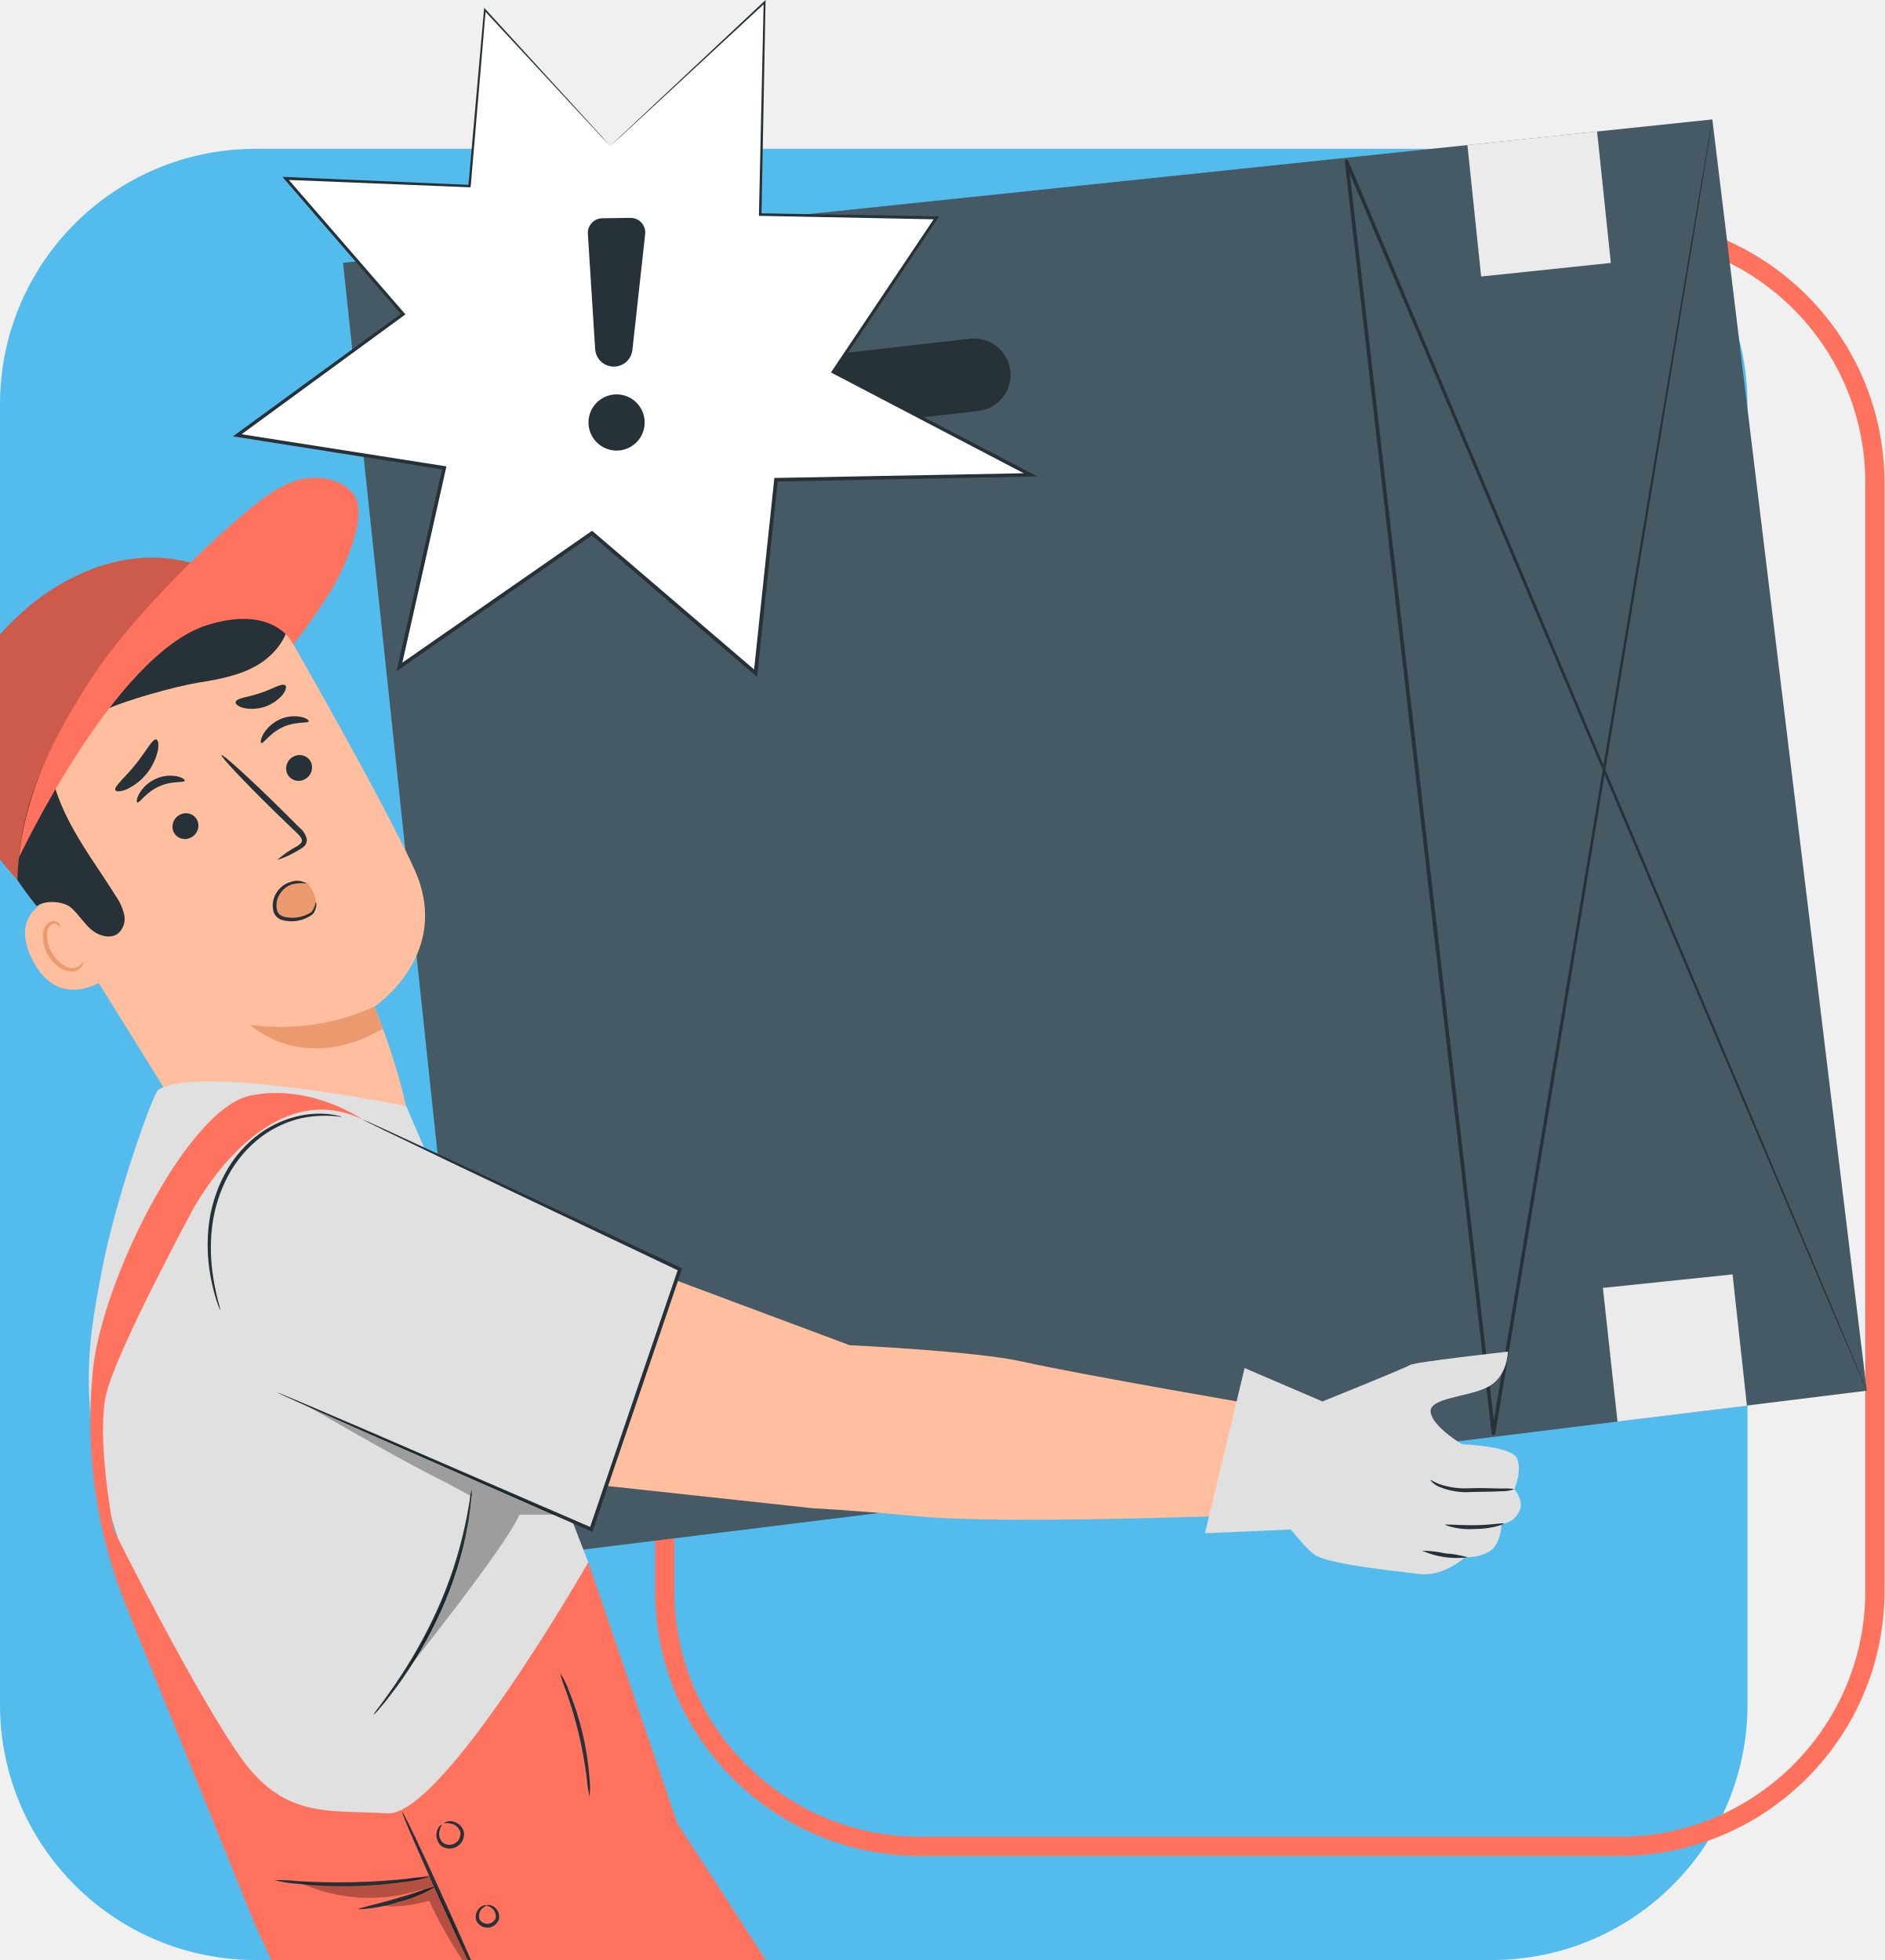
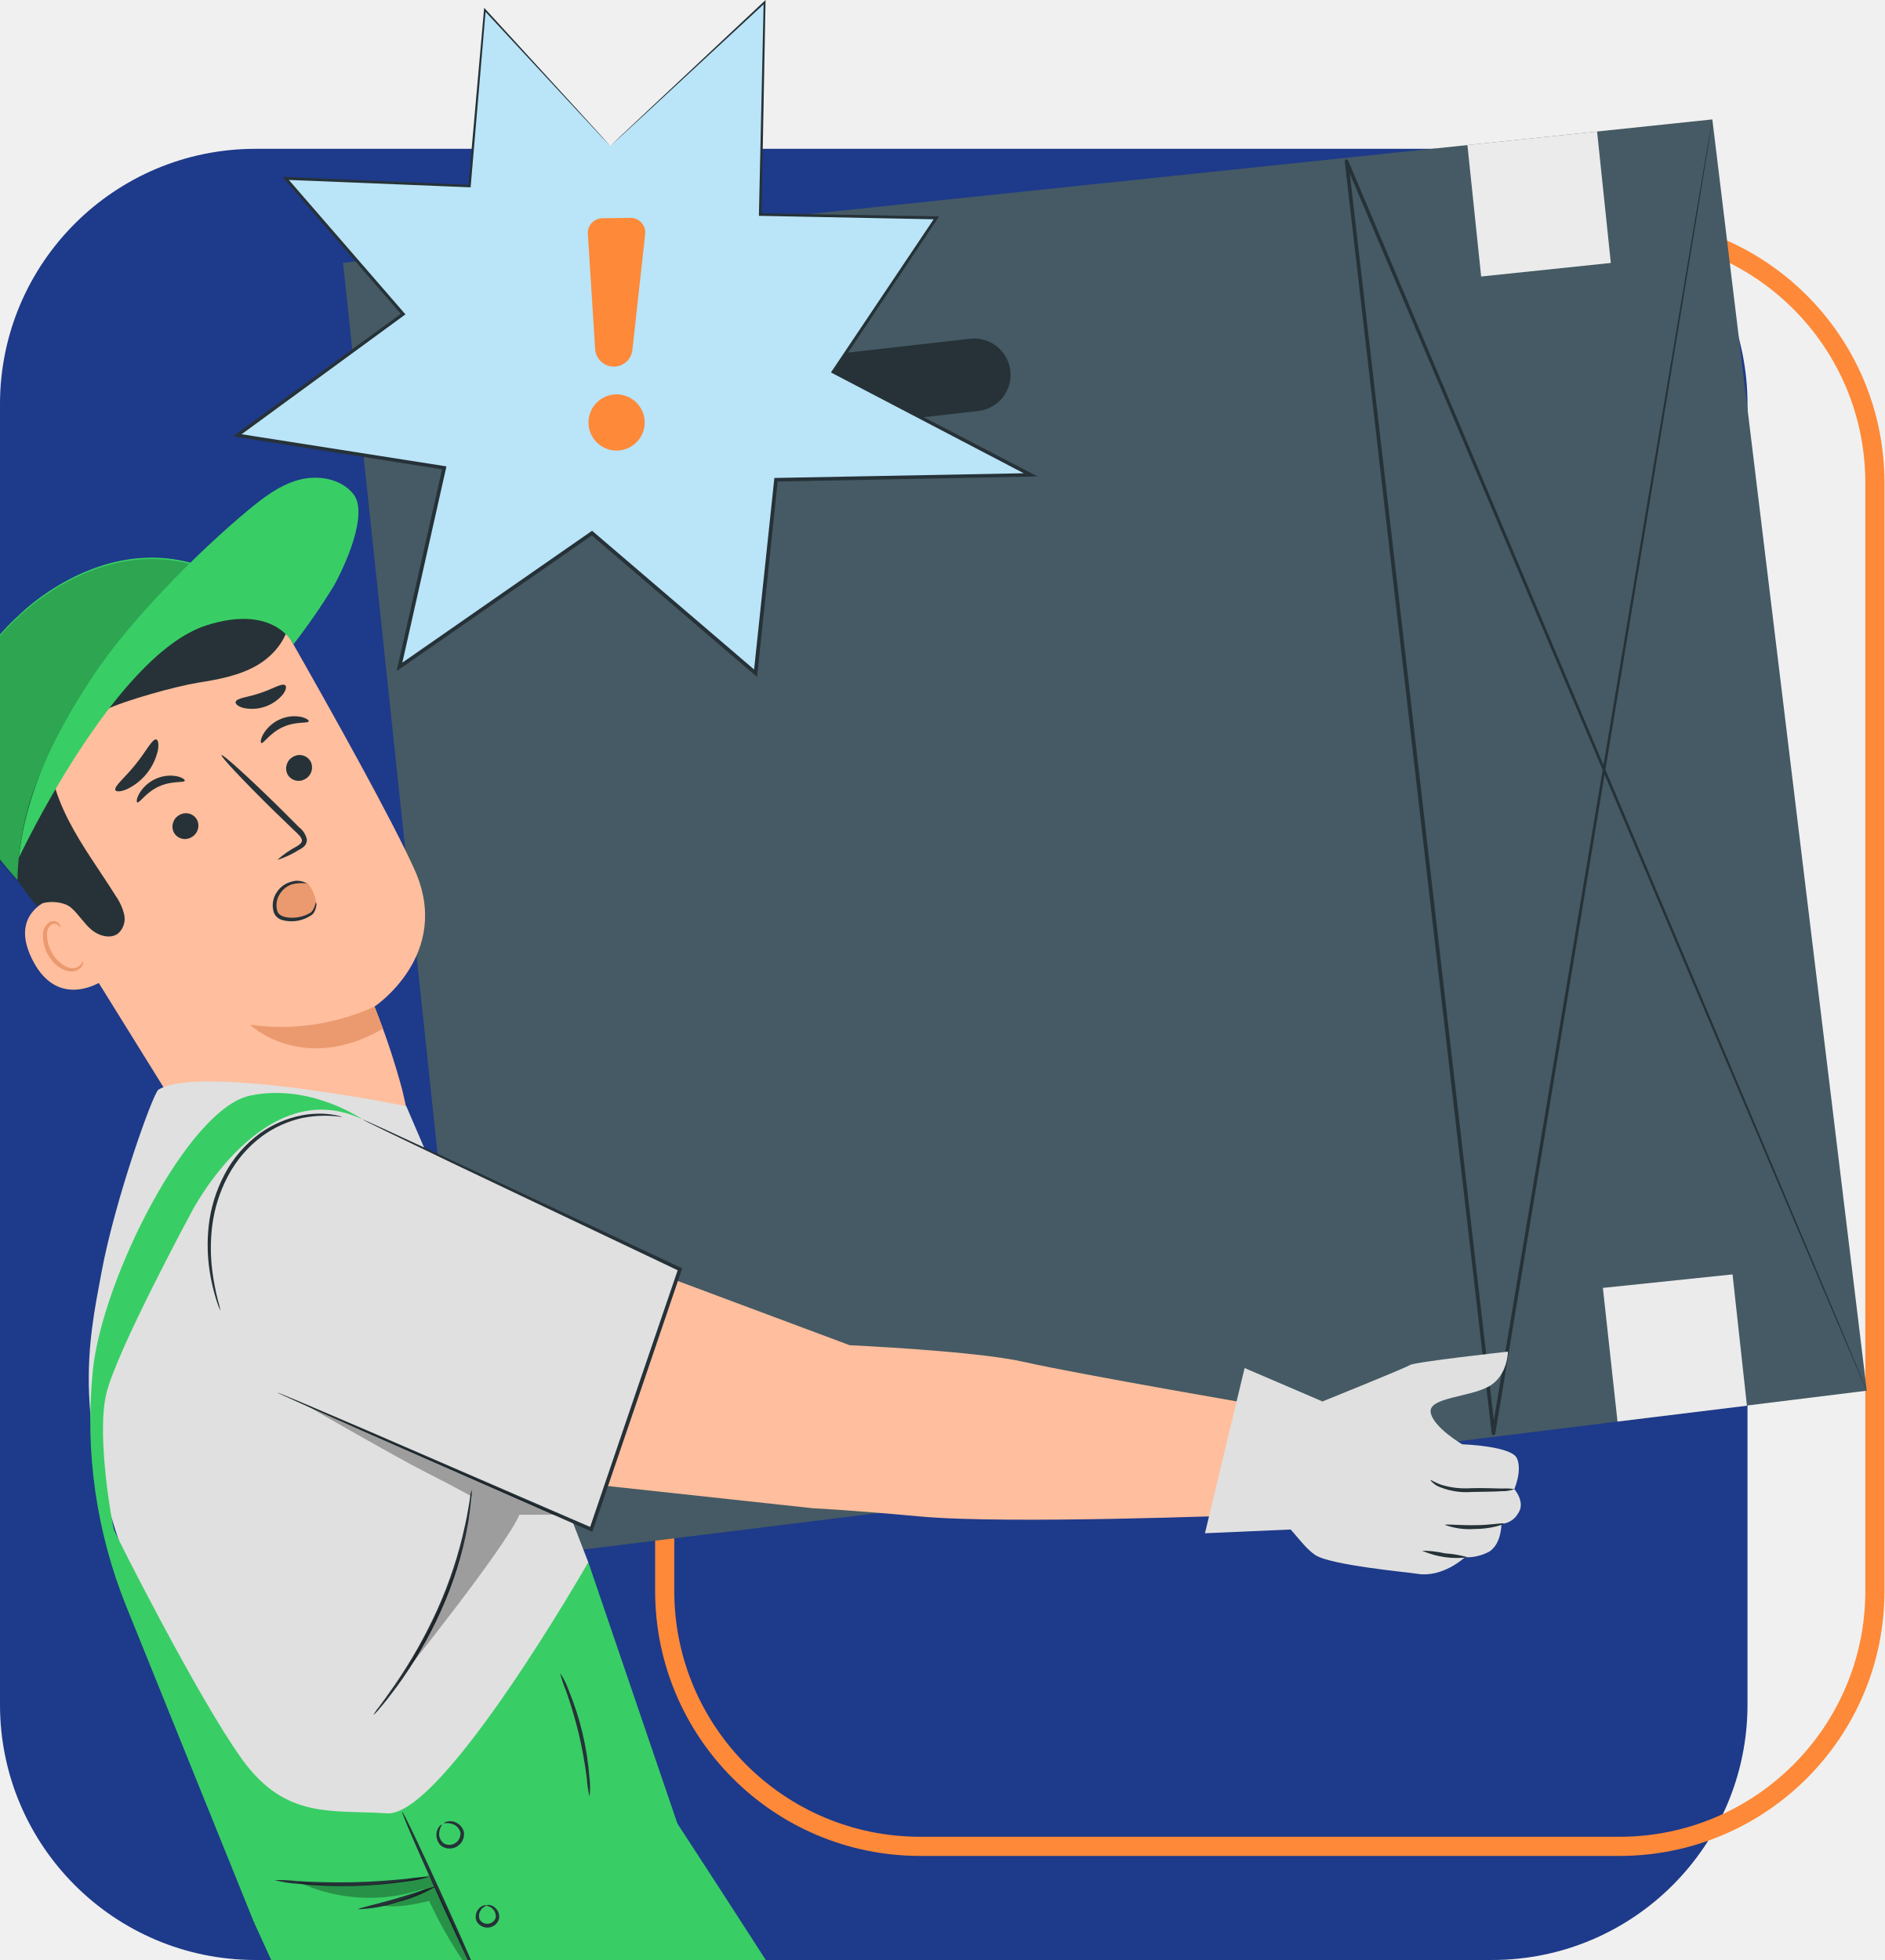
<svg xmlns="http://www.w3.org/2000/svg" width="295.043" height="306.908" viewBox="0 0 295.043 306.908">
  <defs>
    <clipPath id="clip-path">
-       <rect id="Rectángulo_401831" data-name="Rectángulo 401831" width="292.271" height="306.908" rx="40" transform="translate(392.729 1942.32)" fill="#53bced" />
+       <rect id="Rectángulo_401831" data-name="Rectángulo 401831" width="292.271" height="306.908" rx="40" transform="translate(392.729 1942.32)" fill="#1e3a8a" />
    </clipPath>
    <clipPath id="clip-path-2">
      <rect id="Rectángulo_401830" data-name="Rectángulo 401830" width="298.63" height="510.688" fill="none" />
    </clipPath>
    <clipPath id="clip-path-4">
      <rect id="Rectángulo_401820" data-name="Rectángulo 401820" width="50.567" height="50.478" fill="none" />
    </clipPath>
    <clipPath id="clip-path-5">
      <rect id="Rectángulo_401821" data-name="Rectángulo 401821" width="4.33" height="4.308" fill="none" />
    </clipPath>
    <clipPath id="clip-path-6">
      <rect id="Rectángulo_401822" data-name="Rectángulo 401822" width="55.691" height="4.927" fill="none" />
    </clipPath>
    <clipPath id="clip-path-7">
      <rect id="Rectángulo_401823" data-name="Rectángulo 401823" width="4.325" height="4.307" fill="none" />
    </clipPath>
    <clipPath id="clip-path-8">
      <rect id="Rectángulo_401824" data-name="Rectángulo 401824" width="55.701" height="4.456" fill="none" />
    </clipPath>
    <clipPath id="clip-path-9">
      <rect id="Rectángulo_401825" data-name="Rectángulo 401825" width="33.132" height="59.381" fill="none" />
    </clipPath>
    <clipPath id="clip-path-10">
      <rect id="Rectángulo_401826" data-name="Rectángulo 401826" width="29.786" height="19.667" fill="none" />
    </clipPath>
    <clipPath id="clip-path-11">
      <rect id="Rectángulo_401827" data-name="Rectángulo 401827" width="39.648" height="42.089" fill="none" />
    </clipPath>
    <clipPath id="clip-path-12">
      <rect id="Rectángulo_401828" data-name="Rectángulo 401828" width="27.842" height="16.25" fill="none" />
    </clipPath>
  </defs>
-   <g id="Grupo_1100664" data-name="Grupo 1100664" transform="translate(-392.729 -1942.32)">
-     <g id="Grupo_1100553" data-name="Grupo 1100553" transform="translate(-522.272 -84.442)">
+   <g id="Grupo_1100681" data-name="Grupo 1100681" transform="translate(-392.729 -1966.265)">
+     <g id="Grupo_1100553" data-name="Grupo 1100553" transform="translate(-522.272 -60.498)">
      <g id="Grupo_1099891" data-name="Grupo 1099891" transform="translate(915 2050.066)">
-         <rect id="Rectángulo_5157" data-name="Rectángulo 5157" width="273.596" height="283.604" rx="40" transform="translate(0 0)" fill="#53bced" />
-         <rect id="Rectángulo_400986" data-name="Rectángulo 400986" width="189.474" height="253.507" rx="40" transform="translate(104.069 12.302)" fill="none" stroke="#ff725d" stroke-miterlimit="10" stroke-width="3" />
+         <rect id="Rectángulo_5157" data-name="Rectángulo 5157" width="273.596" height="283.604" rx="40" transform="translate(0 0)" fill="#1e3a8a" />
+         <rect id="Rectángulo_400986" data-name="Rectángulo 400986" width="189.474" height="253.507" rx="40" transform="translate(104.069 12.302)" fill="none" stroke="#fe8938" stroke-miterlimit="10" stroke-width="3" />
      </g>
    </g>
-     <g id="Enmascarar_grupo_1098691" data-name="Enmascarar grupo 1098691" clip-path="url(#clip-path)">
+     <g id="Enmascarar_grupo_1098691" data-name="Enmascarar grupo 1098691" transform="translate(0 23.944)" clip-path="url(#clip-path)">
      <g id="Grupo_1100590" data-name="Grupo 1100590" transform="translate(386.37 1942.32)">
        <g id="Grupo_1100589" data-name="Grupo 1100589" clip-path="url(#clip-path-2)">
          <path id="Trazado_875423" data-name="Trazado 875423" d="M52.618,38.836,74.2,242.308l216.98-26.863L267,16.382Z" transform="translate(7.45 2.319)" fill="#455a64" />
          <g id="Grupo_1100588" data-name="Grupo 1100588">
            <g id="Grupo_1100587" data-name="Grupo 1100587" clip-path="url(#clip-path-2)">
              <path id="Trazado_875424" data-name="Trazado 875424" d="M145,57.784l-36.076,4.088a5.694,5.694,0,1,1-1.282-11.316l36.076-4.088A5.694,5.694,0,1,1,145,57.784" transform="translate(14.524 6.574)" fill="#263238" />
              <path id="Trazado_875425" data-name="Trazado 875425" d="M271.73,215.447s-.147-.307-.416-.92-.663-1.533-1.18-2.731c-1.035-2.419-2.561-5.985-4.539-10.611l-16.945-39.84c-14.455-34.1-34.85-82.205-58.629-138.3l.538-.142,11.492,99.35c4.055,35.158,7.951,68.934,11.515,99.837l-.557-.014c10.035-59.982,18.636-111.407,24.732-147.849,3.067-18.207,5.5-32.668,7.175-42.589.844-4.946,1.494-8.759,1.936-11.347l.51-2.922c.118-.656.19-.989.19-.989s-.04.338-.142,1-.26,1.646-.465,2.93c-.42,2.591-1.041,6.409-1.846,11.362-1.634,9.927-4.016,24.4-7.015,42.615-6.044,36.451-14.573,87.888-24.521,147.884a.281.281,0,0,1-.556-.015c-3.574-30.9-7.481-64.675-11.548-99.832L190,22.969a.281.281,0,0,1,.539-.142c23.7,56.126,44.026,104.264,58.432,138.381,7.179,17.058,12.883,30.607,16.795,39.9,1.943,4.641,3.44,8.218,4.456,10.646q.748,1.807,1.137,2.749c.253.619.371.938.371.938" transform="translate(26.9 2.319)" fill="#263238" />
              <rect id="Rectángulo_401819" data-name="Rectángulo 401819" width="20.404" height="20.687" transform="matrix(0.995, -0.104, 0.104, 0.995, 236.103, 22.713)" fill="#ebebeb" />
              <path id="Trazado_875426" data-name="Trazado 875426" d="M247.952,195.367l-20.264,2.481L225.4,176.919l20.3-2.115Z" transform="translate(31.913 24.749)" fill="#ebebeb" />
              <path id="Trazado_875427" data-name="Trazado 875427" d="M7.661,120.93l32.051,51.636c4.73,8.592,12.217,13.049,21.12,8.936,9.8-4.527,10.906-9.616,7.921-21.961A118.22,118.22,0,0,0,64.409,146.5s12.223-8.132,6.3-21.374c-3.42-7.647-12.7-24.3-19.937-37a19.02,19.02,0,0,0-24.51-7.847l-7.955,3.675A26.843,26.843,0,0,0,7.661,120.93" transform="translate(0.584 11.117)" fill="#ffbe9d" />
              <path id="Trazado_875428" data-name="Trazado 875428" d="M59.349,138.066a35.038,35.038,0,0,1-19.485,2.852s8.213,7.875,20.8.619Z" transform="translate(5.644 19.548)" fill="#eb996e" />
              <path id="Trazado_875429" data-name="Trazado 875429" d="M48.845,99.047c-.12.353-2.031-.043-4.053.9-2.032.91-3.035,2.637-3.37,2.49-.159-.059-.126-.612.3-1.381a5.682,5.682,0,0,1,2.557-2.3,5.455,5.455,0,0,1,3.368-.408c.842.189,1.258.535,1.194.7" transform="translate(5.852 13.909)" fill="#263238" />
              <path id="Trazado_875430" data-name="Trazado 875430" d="M33.083,112.6a2.073,2.073,0,0,1-.936,2.735,1.981,1.981,0,0,1-2.722-.8,2.071,2.071,0,0,1,.934-2.735,1.983,1.983,0,0,1,2.724.8" transform="translate(4.137 15.793)" fill="#263238" />
              <path id="Trazado_875431" data-name="Trazado 875431" d="M48.67,104.618a2.073,2.073,0,0,1-.937,2.735,1.98,1.98,0,0,1-2.72-.8,2.071,2.071,0,0,1,.934-2.735,1.983,1.983,0,0,1,2.724.8" transform="translate(6.344 14.664)" fill="#263238" />
              <path id="Trazado_875432" data-name="Trazado 875432" d="M31.84,107.194c-.12.353-2.033-.042-4.053.9-2.032.91-3.037,2.637-3.371,2.491-.158-.061-.127-.612.3-1.381a5.683,5.683,0,0,1,2.557-2.3,5.463,5.463,0,0,1,3.368-.408c.84.191,1.257.537,1.194.7" transform="translate(3.445 15.063)" fill="#263238" />
              <path id="Trazado_875433" data-name="Trazado 875433" d="M44.663,120.008a14.747,14.747,0,0,1,3.013-2.111c.492-.292.934-.621.857-1.014-.05-.429-.524-.887-1.053-1.372l-3.345-3.228c-4.71-4.621-8.373-8.517-8.186-8.706s4.158,3.405,8.868,8.026q1.723,1.718,3.291,3.282a3.3,3.3,0,0,1,1.206,1.9,1.429,1.429,0,0,1-.5,1.148,3.866,3.866,0,0,1-.822.527,14.466,14.466,0,0,1-3.329,1.543" transform="translate(5.089 14.664)" fill="#263238" />
              <path id="Trazado_875434" data-name="Trazado 875434" d="M21.4,109.37c-.272-.584,1.509-1.95,3.14-4.017,1.675-2.035,2.63-4.065,3.259-3.924.292.075.434.739.243,1.756a8.86,8.86,0,0,1-4.876,6.049c-.953.4-1.631.406-1.767.136" transform="translate(3.025 14.36)" fill="#263238" />
              <path id="Trazado_875435" data-name="Trazado 875435" d="M37.892,96.591c.224-.621,1.965-.7,3.849-1.368,1.905-.605,3.346-1.592,3.894-1.229.249.182.175.75-.354,1.454a6.321,6.321,0,0,1-6.24,2.094c-.842-.245-1.24-.655-1.15-.951" transform="translate(5.363 13.297)" fill="#263238" />
              <path id="Trazado_875436" data-name="Trazado 875436" d="M15.975,122.531c-.269.006-10.282,1.5-5.837,10.372s12.433,2.575,12.321,2.313-6.484-12.685-6.484-12.685" transform="translate(1.274 17.348)" fill="#ffbe9d" />
              <path id="Trazado_875437" data-name="Trazado 875437" d="M17.716,132.675c-.054-.009-.1.186-.3.436a1.73,1.73,0,0,1-1.143.6c-1.11.126-2.644-.966-3.489-2.542a5.7,5.7,0,0,1-.676-2.429,1.992,1.992,0,0,1,.567-1.768.878.878,0,0,1,1.123-.034c.243.188.276.394.33.386.037.009.116-.244-.138-.575a1.109,1.109,0,0,0-.628-.38,1.31,1.31,0,0,0-.968.2,2.429,2.429,0,0,0-.924,2.185,5.858,5.858,0,0,0,.7,2.74c.952,1.758,2.706,2.973,4.174,2.7a1.85,1.85,0,0,0,1.3-.943c.164-.356.112-.578.073-.579" transform="translate(1.624 17.888)" fill="#eb996e" />
              <path id="Trazado_875438" data-name="Trazado 875438" d="M11.871,130.73c1.219-.967,4.179-.8,5.359.218s1.982,2.412,3.16,3.429,3.034,1.571,4.258.611a3.051,3.051,0,0,0,.927-2.921,8.387,8.387,0,0,0-1.314-2.916c-2.473-3.959-5.282-7.719-7.408-11.875s-3.554-8.834-3-13.467,3.416-9.173,7.8-10.783c2.9-1.067,6.142-.793,9.1-1.688a12.111,12.111,0,0,0,7.727-7.271c.163-.441,1.142-2.017,1.142-2.017-.1-.218-1.176-2-2.234-2.345-7.869-2.553-18.463.614-24.9,5.812S1.6,99.011,1.618,107.284,6.954,124.62,11.871,130.73" transform="translate(0.229 11.157)" fill="#263238" />
              <path id="Trazado_875439" data-name="Trazado 875439" d="M34.827,84.266c-4.884,2.51-13.5,8.779-16,13.666-.3.578-.518,1.414.025,1.769.412.268.951.029,1.39-.191,2.935-1.466,11.209-3.742,14.45-4.254s6.554-1.11,9.378-2.779,5.1-4.652,5.014-7.932l1.483-.12c-4.634-2.948-10.853-2.671-15.737-.161" transform="translate(2.622 11.652)" fill="#263238" />
-               <path id="Trazado_875440" data-name="Trazado 875440" d="M50.567,86.311a18.594,18.594,0,0,0-11.853.1C26.88,90.7,9.824,102.827,9.079,126.967c0,0-5.013-5.469-6.864-9.479-1.236-2.677-7-19.364,7.088-31.96,0,0,20.361-20.853,41.265.783" transform="translate(0 10.829)" fill="#ff725e" />
-               <g id="Grupo_1100562" data-name="Grupo 1100562" transform="translate(0 87.317)" opacity="0.2">
+               <path id="Trazado_875440" data-name="Trazado 875440" d="M50.567,86.311a18.594,18.594,0,0,0-11.853.1C26.88,90.7,9.824,102.827,9.079,126.967c0,0-5.013-5.469-6.864-9.479-1.236-2.677-7-19.364,7.088-31.96,0,0,20.361-20.853,41.265.783" transform="translate(0 10.829)" fill="#38ce65" />
+               <g id="Grupo_1100562" data-name="Grupo 1100562" transform="translate(0 87.542)" opacity="0.2">
                <g id="Grupo_1100561" data-name="Grupo 1100561">
                  <g id="Grupo_1100560" data-name="Grupo 1100560" clip-path="url(#clip-path-4)">
                    <path id="Trazado_875441" data-name="Trazado 875441" d="M50.567,86.311a17.679,17.679,0,0,0-13.288.087c-10.4,4.257-27.5,17.819-28.2,40.568,0,0-5.013-5.469-6.864-9.479-1.236-2.677-7-19.364,7.088-31.96,0,0,20.361-20.853,41.265.783" transform="translate(0 -76.488)" />
                  </g>
                </g>
              </g>
-               <path id="Trazado_875442" data-name="Trazado 875442" d="M8.166,125.013c1.1-10.541,5.83-19.626,11.479-28.254s16.512-19.6,24.45-26.182c2.384-1.976,4.925-3.916,7.916-4.716s6.553-.209,8.5,2.2c2.436,3.014-1.186,11.074-3.074,14.458a102.871,102.871,0,0,1-6.289,9.1s-2.854-6.389-13.576-2.989c-14.616,4.636-29.661,36.93-29.4,36.382" transform="translate(1.156 9.277)" fill="#ff725e" />
+               <path id="Trazado_875442" data-name="Trazado 875442" d="M8.166,125.013c1.1-10.541,5.83-19.626,11.479-28.254s16.512-19.6,24.45-26.182c2.384-1.976,4.925-3.916,7.916-4.716s6.553-.209,8.5,2.2c2.436,3.014-1.186,11.074-3.074,14.458a102.871,102.871,0,0,1-6.289,9.1s-2.854-6.389-13.576-2.989c-14.616,4.636-29.661,36.93-29.4,36.382" transform="translate(1.156 9.277)" fill="#38ce65" />
              <path id="Trazado_875443" data-name="Trazado 875443" d="M48.4,121.175a3.613,3.613,0,0,0-5.008,3.4,2.566,2.566,0,0,0,1.058,2.137,3.354,3.354,0,0,0,2.89.01c.143-.051.308-.1.486-.158a2.557,2.557,0,0,0,1.692-3.281,7.045,7.045,0,0,0-1.119-2.105" transform="translate(6.143 17.118)" fill="#eb996e" />
              <path id="Trazado_875444" data-name="Trazado 875444" d="M49.719,124.179c.041-.025.159.236.065.663a3.056,3.056,0,0,1-.25.747,1.721,1.721,0,0,1-.29.44,3.282,3.282,0,0,1-.474.328,5.536,5.536,0,0,1-2.57.788,5.457,5.457,0,0,1-1.61-.152,2.028,2.028,0,0,1-1.426-1.169,3.662,3.662,0,0,1,.5-3.3,3.8,3.8,0,0,1,2.216-1.562,2.826,2.826,0,0,1,2.416.271,5.908,5.908,0,0,0-2.3.132,3.522,3.522,0,0,0-1.878,1.461,3.228,3.228,0,0,0-.412,2.767c.348.908,1.579,1,2.467,1.006a5.517,5.517,0,0,0,2.387-.61,3.989,3.989,0,0,0,.418-.234,1.593,1.593,0,0,0,.259-.324,3.972,3.972,0,0,0,.317-.648,6.075,6.075,0,0,0,.158-.6" transform="translate(6.083 17.109)" fill="#263238" />
              <path id="Trazado_875445" data-name="Trazado 875445" d="M57.722,416.939,43.707,436.37s28.17,9.979,28.228,15.281l-55.417.179L31.976,414.1Z" transform="translate(2.339 58.629)" fill="#455a64" />
              <g id="Grupo_1100565" data-name="Grupo 1100565" transform="translate(27.331 491.667)" opacity="0.6">
                <g id="Grupo_1100564" data-name="Grupo 1100564">
                  <g id="Grupo_1100563" data-name="Grupo 1100563" clip-path="url(#clip-path-5)">
                    <path id="Trazado_875446" data-name="Trazado 875446" d="M25.664,430.762a2.265,2.265,0,0,0-1.693,2.5,2.177,2.177,0,0,0,2.465,1.7,2.388,2.388,0,0,0,1.779-2.658,2.258,2.258,0,0,0-2.759-1.484" transform="translate(-23.942 -430.69)" fill="#fff" />
                  </g>
                </g>
              </g>
              <g id="Grupo_1100568" data-name="Grupo 1100568" transform="translate(18.857 505.761)" opacity="0.6">
                <g id="Grupo_1100567" data-name="Grupo 1100567">
                  <g id="Grupo_1100566" data-name="Grupo 1100566" clip-path="url(#clip-path-6)">
                    <path id="Trazado_875447" data-name="Trazado 875447" d="M16.518,447.735l1.927-4.7,51.762,1.876a3.828,3.828,0,0,1,2,3.05Z" transform="translate(-16.518 -443.035)" fill="#fff" />
                  </g>
                </g>
              </g>
              <path id="Trazado_875448" data-name="Trazado 875448" d="M41.777,433.438c-.023.269-1.38.324-2.753,1.127-1.4.766-2.139,1.9-2.382,1.782-.245-.065.239-1.66,1.918-2.6s3.289-.553,3.218-.307" transform="translate(5.179 61.325)" fill="#263238" />
              <path id="Trazado_875449" data-name="Trazado 875449" d="M46.59,435.776c.049.265-1.145.666-2.12,1.763-1.008,1.069-1.3,2.292-1.57,2.267-.256.03-.364-1.563.874-2.9s2.822-1.385,2.815-1.127" transform="translate(6.051 61.68)" fill="#263238" />
              <path id="Trazado_875450" data-name="Trazado 875450" d="M48.728,442.557c-.248.046-.556-1.324.212-2.769s2.062-1.97,2.164-1.74c.142.231-.718.983-1.331,2.179-.64,1.182-.775,2.316-1.046,2.33" transform="translate(6.86 62.012)" fill="#263238" />
              <path id="Trazado_875451" data-name="Trazado 875451" d="M43.693,431.008c-.215.167-1.142-.74-2.546-1.356-1.39-.644-2.684-.741-2.7-1.011-.048-.245,1.445-.6,3.088.153s2.376,2.088,2.159,2.215" transform="translate(5.443 60.645)" fill="#263238" />
              <path id="Trazado_875452" data-name="Trazado 875452" d="M46.14,427.668a5.2,5.2,0,0,1-2.542-1.114,12.468,12.468,0,0,1-2.312-1.97,13.111,13.111,0,0,1-1.128-1.408,3.427,3.427,0,0,1-.51-.932,1.179,1.179,0,0,1,.458-1.371,1.486,1.486,0,0,1,1.333-.1,3.618,3.618,0,0,1,.9.546,9.969,9.969,0,0,1,1.349,1.227A9.783,9.783,0,0,1,45.37,425.1c.708,1.6.71,2.7.605,2.716-.148.033-.387-.992-1.2-2.413a11.061,11.061,0,0,0-1.72-2.261,10.337,10.337,0,0,0-1.267-1.083c-.477-.374-.935-.577-1.176-.4-.09.07-.112.1-.067.309a2.739,2.739,0,0,0,.377.682,14.757,14.757,0,0,0,1.013,1.35,15.428,15.428,0,0,0,2.056,2.009c1.281,1.035,2.211,1.518,2.148,1.651" transform="translate(5.604 59.558)" fill="#263238" />
              <path id="Trazado_875453" data-name="Trazado 875453" d="M44.919,427.9c-.105,0-.213-1.1.392-2.751a9.008,9.008,0,0,1,1.551-2.639,9.166,9.166,0,0,1,1.317-1.266,2.3,2.3,0,0,1,2.18-.585,1.3,1.3,0,0,1,.758,1.17,3.725,3.725,0,0,1-.143,1.047,6.152,6.152,0,0,1-.739,1.717,6.39,6.39,0,0,1-2.226,2.162c-1.563.888-2.727.738-2.712.644a22.475,22.475,0,0,0,2.352-1.2,6.38,6.38,0,0,0,1.84-2.047,5.692,5.692,0,0,0,.589-1.492c.154-.574.14-1.1-.087-1.13a1.584,1.584,0,0,0-1.251.449,9.235,9.235,0,0,0-1.227,1.108,10.02,10.02,0,0,0-1.593,2.329c-.715,1.464-.85,2.508-1,2.488" transform="translate(6.348 59.544)" fill="#263238" />
              <path id="Trazado_875454" data-name="Trazado 875454" d="M101.1,416.9,87.6,436.693s28.421,9.241,28.616,14.541l-55.416.734,14.494-37.235Z" transform="translate(8.608 58.719)" fill="#455a64" />
              <g id="Grupo_1100571" data-name="Grupo 1100571" transform="translate(77.468 492.513)" opacity="0.6">
                <g id="Grupo_1100570" data-name="Grupo 1100570">
                  <g id="Grupo_1100569" data-name="Grupo 1100569" clip-path="url(#clip-path-7)">
                    <path id="Trazado_875455" data-name="Trazado 875455" d="M69.526,431.513a2.262,2.262,0,0,0-1.627,2.543,2.175,2.175,0,0,0,2.507,1.635,2.387,2.387,0,0,0,1.709-2.7,2.257,2.257,0,0,0-2.8-1.411" transform="translate(-67.86 -431.43)" fill="#fff" />
                  </g>
                </g>
              </g>
              <g id="Grupo_1100574" data-name="Grupo 1100574" transform="translate(69.405 506.232)" opacity="0.6">
                <g id="Grupo_1100573" data-name="Grupo 1100573">
                  <g id="Grupo_1100572" data-name="Grupo 1100572" clip-path="url(#clip-path-8)">
                    <path id="Trazado_875456" data-name="Trazado 875456" d="M60.8,447.9l1.627-4.456,51.993,1.123a3.829,3.829,0,0,1,2.081,3Z" transform="translate(-60.797 -443.448)" fill="#fff" />
                  </g>
                </g>
              </g>
              <path id="Trazado_875457" data-name="Trazado 875457" d="M85.7,433.776c-.016.271-1.371.361-2.724,1.2-1.373.8-2.088,1.958-2.335,1.845-.248-.059.194-1.667,1.849-2.652s3.274-.637,3.209-.39" transform="translate(11.409 61.376)" fill="#263238" />
              <path id="Trazado_875458" data-name="Trazado 875458" d="M90.57,435.985c.056.264-1.127.7-2.073,1.817-.979,1.094-1.242,2.325-1.51,2.307-.256.035-.4-1.553.8-2.926s2.784-1.457,2.784-1.2" transform="translate(12.291 61.711)" fill="#263238" />
              <path id="Trazado_875459" data-name="Trazado 875459" d="M92.885,442.7c-.247.051-.591-1.309.139-2.774s2.009-2.023,2.119-1.795c.147.226-.693,1-1.274,2.212-.611,1.2-.716,2.336-.984,2.356" transform="translate(13.108 62.025)" fill="#263238" />
              <path id="Trazado_875460" data-name="Trazado 875460" d="M87.561,431.287c-.21.171-1.161-.71-2.58-1.289-1.408-.608-2.7-.671-2.726-.942-.056-.244,1.429-.632,3.09.073s2.429,2.025,2.216,2.158" transform="translate(11.646 60.7)" fill="#263238" />
              <path id="Trazado_875461" data-name="Trazado 875461" d="M89.918,427.884a5.2,5.2,0,0,1-2.57-1.047,12.528,12.528,0,0,1-2.363-1.91,13.076,13.076,0,0,1-1.163-1.379,3.437,3.437,0,0,1-.535-.918,1.181,1.181,0,0,1,.421-1.381,1.484,1.484,0,0,1,1.331-.132,3.624,3.624,0,0,1,.913.521,9.933,9.933,0,0,1,1.38,1.193,9.787,9.787,0,0,1,1.749,2.512c.749,1.585.781,2.685.675,2.7-.147.037-.412-.982-1.26-2.381a11.053,11.053,0,0,0-1.777-2.217,10.276,10.276,0,0,0-1.3-1.049c-.486-.362-.949-.551-1.186-.365-.088.072-.108.106-.058.311a2.758,2.758,0,0,0,.394.672,14.693,14.693,0,0,0,1.048,1.323,15.322,15.322,0,0,0,2.107,1.954c1.307,1,2.25,1.46,2.191,1.595" transform="translate(11.781 59.609)" fill="#263238" />
              <path id="Trazado_875462" data-name="Trazado 875462" d="M88.685,428.158c-.105,0-.242-1.1.32-2.76a8.985,8.985,0,0,1,2.767-3.98,2.293,2.293,0,0,1,2.164-.64,1.3,1.3,0,0,1,.788,1.151,3.78,3.78,0,0,1-.115,1.05,6.168,6.168,0,0,1-.694,1.735,6.38,6.38,0,0,1-2.168,2.218c-1.541.929-2.709.809-2.7.716a22.685,22.685,0,0,0,2.32-1.265,6.373,6.373,0,0,0,1.787-2.094,5.7,5.7,0,0,0,.55-1.507c.139-.579.111-1.1-.115-1.128a1.583,1.583,0,0,0-1.24.482,9.219,9.219,0,0,0-1.2,1.139,10,10,0,0,0-1.531,2.37c-.676,1.482-.785,2.53-.937,2.513" transform="translate(12.543 59.564)" fill="#263238" />
              <path id="Trazado_875463" data-name="Trazado 875463" d="M90.968,172.3,128.3,186.25s19.754.89,27.323,2.62c8.386,1.917,39.333,7.23,39.333,7.23l-4.639,16.752s-37.323,1.466-50.921.218c-11.344-1.04-16.836-1.291-16.836-1.291L88.25,208.065l-9.919-13.019Z" transform="translate(11.09 24.394)" fill="#ffbe9d" />
              <path id="Trazado_875464" data-name="Trazado 875464" d="M187.948,193.2s12.9-5.2,13.689-5.7,15.346-2.1,15.346-2.1-.007,3.789-3.023,5.466-9.412,1.7-9.074,4.021,4.926,5.018,4.926,5.018,7.689.256,8.572,2.179-.4,4.843-.4,4.843,1.825,2.073.585,3.808a3.215,3.215,0,0,1-2.6,1.631s.024,3.137-1.919,4.353a7.474,7.474,0,0,1-3.806.884s-3.476,3.276-7.524,2.573c-1.3-.225-13.5-1.327-15.9-2.93s-4.341-5.516-6.974-6.491Z" transform="translate(25.463 26.249)" fill="#e0e0e0" />
              <path id="Trazado_875465" data-name="Trazado 875465" d="M189.225,192.882l-12.193-5.233-6.207,25.869,14.011-.613Z" transform="translate(24.186 26.568)" fill="#e0e0e0" />
              <path id="Trazado_875466" data-name="Trazado 875466" d="M214.888,204.435a5.222,5.222,0,0,1-1.968.326c-1.225.089-2.919.071-4.765.122a10.983,10.983,0,0,1-4.786-.715,3.4,3.4,0,0,1-1.639-1.162c.061-.08.661.392,1.791.771a12.889,12.889,0,0,0,4.614.511c1.878-.051,3.559.034,4.775.053a9.307,9.307,0,0,1,1.977.094" transform="translate(28.561 28.741)" fill="#263238" />
              <path id="Trazado_875467" data-name="Trazado 875467" d="M212.918,208.979c.058.156-1.973.861-4.569.858a11.3,11.3,0,0,1-4.605-.635c.027-.172,2.077.068,4.6.04,2.525,0,4.53-.42,4.575-.264" transform="translate(28.846 29.583)" fill="#263238" />
              <path id="Trazado_875468" data-name="Trazado 875468" d="M207.782,213.743a13.6,13.6,0,0,1-7.183-1.035,16.774,16.774,0,0,1,3.606.418,16.783,16.783,0,0,1,3.577.618" transform="translate(28.401 30.109)" fill="#263238" />
              <path id="Trazado_875469" data-name="Trazado 875469" d="M28.639,149.638c-.817.511-6.757,17.069-8.9,28.579-2.054,11.055-4.965,23.551,5.516,49.554,10,24.8,24.316,36.169,24.316,36.169l37.438,7.488,8.94-47.8L76.012,172.111,67.452,152.2s-32.4-6.578-38.814-2.566" transform="translate(2.513 21.002)" fill="#e0e0e0" />
-               <path id="Trazado_875470" data-name="Trazado 875470" d="M52.248,291.53c1.112,1.112,55.508,63.637,55.508,63.637l-.918,9.278L71.8,443.394l41.889,18.482s40.832-95.542,44.637-108.882-7.077-30.158-10.463-37.3c-4.324-9.122-41.312-65.762-41.312-65.762L40.392,265.592Z" transform="translate(5.719 35.386)" fill="#ff725e" />
-               <path id="Trazado_875471" data-name="Trazado 875471" d="M75.925,306.561l2.683,19.107L28.684,427.883l33.6,16.027,51.127-96.788Z" transform="translate(4.061 43.404)" fill="#ff725e" />
-               <path id="Trazado_875472" data-name="Trazado 875472" d="M60.594,154.075s-8.2-5.732-17.628-3.739c-9.753,2.064-23.15,28.8-24.606,42.985-.014.142-.029.283-.042.425a77.513,77.513,0,0,0,5.317,36.678L43.57,279.753l62.938-1.953,3.482-13.138L95.925,223.4s-22.82,39.912-31.5,39.321-15.853,1-22.676-8.423-19.916-35.355-20.114-36.044-2.761-14.494-1.184-21.2,13.409-28.593,13.409-28.593,11.314-21.816,26.731-14.39" transform="translate(2.541 21.225)" fill="#ff725e" />
+               <path id="Trazado_875470" data-name="Trazado 875470" d="M52.248,291.53c1.112,1.112,55.508,63.637,55.508,63.637l-.918,9.278L71.8,443.394l41.889,18.482s40.832-95.542,44.637-108.882-7.077-30.158-10.463-37.3c-4.324-9.122-41.312-65.762-41.312-65.762L40.392,265.592Z" transform="translate(5.719 35.386)" fill="#38ce65" />
+               <path id="Trazado_875471" data-name="Trazado 875471" d="M75.925,306.561l2.683,19.107L28.684,427.883l33.6,16.027,51.127-96.788Z" transform="translate(4.061 43.404)" fill="#38ce65" />
+               <path id="Trazado_875472" data-name="Trazado 875472" d="M60.594,154.075s-8.2-5.732-17.628-3.739c-9.753,2.064-23.15,28.8-24.606,42.985-.014.142-.029.283-.042.425a77.513,77.513,0,0,0,5.317,36.678L43.57,279.753l62.938-1.953,3.482-13.138L95.925,223.4s-22.82,39.912-31.5,39.321-15.853,1-22.676-8.423-19.916-35.355-20.114-36.044-2.761-14.494-1.184-21.2,13.409-28.593,13.409-28.593,11.314-21.816,26.731-14.39" transform="translate(2.541 21.225)" fill="#38ce65" />
              <path id="Trazado_875473" data-name="Trazado 875473" d="M68.37,435.993a2.056,2.056,0,0,1,.135-.381c.113-.274.261-.636.449-1.094.422-.99,1.019-2.393,1.782-4.184,1.585-3.656,3.853-8.889,6.651-15.342l22.149-50.525,3.529-8.009-.023.087c.339-3,.67-5.948.994-8.812l.068.223L75.814,315.312l-8.24-9.593q-1.406-1.661-2.192-2.589l-.556-.678a1.3,1.3,0,0,1-.176-.242,1.29,1.29,0,0,1,.215.207c.153.167.349.379.6.645l2.264,2.526c1.982,2.244,4.824,5.462,8.37,9.48l28.447,32.508.083.1-.014.127c-.32,2.864-.648,5.807-.983,8.812l0,.046-.018.041-3.525,8.01c-8.706,19.688-16.586,37.514-22.309,50.455-2.87,6.421-5.2,11.628-6.824,15.266l-1.882,4.138c-.211.447-.378.8-.5,1.071a2.092,2.092,0,0,1-.191.356" transform="translate(9.153 42.787)" fill="#263238" />
              <path id="Trazado_875474" data-name="Trazado 875474" d="M43.615,196.311l49.138,21.429,13.887-40.726L56.96,153.559" transform="translate(6.175 21.741)" fill="#e0e0e0" />
              <path id="Trazado_875475" data-name="Trazado 875475" d="M56.96,153.559a1.111,1.111,0,0,1,.252.091l.725.315,2.784,1.263L71.1,160.034l35.663,16.721.232.108-.083.242c-2.1,6.177-4.37,12.842-6.716,19.733-2.513,7.356-4.937,14.452-7.171,20.993l-.1.293L92.639,218l-35.22-15.475L47.244,198l-2.707-1.232-.694-.329a1.046,1.046,0,0,1-.228-.127,1.089,1.089,0,0,1,.249.081l.712.285,2.744,1.146L57.562,202.2l35.3,15.281-.382.168c2.227-6.542,4.643-13.642,7.147-21,2.354-6.889,4.629-13.552,6.739-19.725l.148.35L70.944,160.361,60.639,155.4,57.9,154.056l-.7-.36a1.078,1.078,0,0,1-.232-.137" transform="translate(6.175 21.741)" fill="#263238" />
              <path id="Trazado_875476" data-name="Trazado 875476" d="M56.778,239.628a7.631,7.631,0,0,1,.869-1.269c.6-.785,1.43-1.945,2.434-3.392a76.205,76.205,0,0,0,6.752-11.957,65.5,65.5,0,0,0,4.278-13.037c.2-.857.337-1.642.461-2.331s.234-1.282.3-1.771a7.66,7.66,0,0,1,.295-1.509A7.8,7.8,0,0,1,72.1,205.9c-.033.494-.1,1.1-.2,1.792s-.2,1.493-.377,2.362a58.077,58.077,0,0,1-4.147,13.2,66.231,66.231,0,0,1-6.951,11.958c-1.054,1.424-1.942,2.549-2.6,3.292a7.608,7.608,0,0,1-1.049,1.126" transform="translate(8.038 28.934)" fill="#263238" />
              <path id="Trazado_875477" data-name="Trazado 875477" d="M36.047,183.595c-.021.007-.087-.132-.194-.4s-.255-.676-.426-1.2a29.991,29.991,0,0,1-1.064-4.575,27.274,27.274,0,0,1-.163-6.98,22.59,22.59,0,0,1,2.5-8.178,18.783,18.783,0,0,1,5.6-6.462,16.819,16.819,0,0,1,6.418-2.766,14.5,14.5,0,0,1,4.708-.153,10.063,10.063,0,0,1,1.257.255,1.277,1.277,0,0,1,.421.146,18.2,18.2,0,0,0-6.3.164,16.915,16.915,0,0,0-6.185,2.8,18.66,18.66,0,0,0-5.4,6.3,22.686,22.686,0,0,0-2.48,7.961,28.483,28.483,0,0,0,.035,6.859,38.136,38.136,0,0,0,.87,4.57,12.082,12.082,0,0,1,.4,1.67" transform="translate(4.821 21.626)" fill="#263238" />
              <path id="Trazado_875478" data-name="Trazado 875478" d="M73.365,276.365c-.15.067-3.1-6.107-6.587-13.793s-6.2-13.972-6.047-14.039,3.1,6.106,6.588,13.794,6.2,13.971,6.046,14.038" transform="translate(8.598 35.188)" fill="#263238" />
              <path id="Trazado_875479" data-name="Trazado 875479" d="M66.61,250.144c-.016-.025.106-.163.412-.266a2,2,0,0,1,1.341.083,2.266,2.266,0,0,1,1.357,1.5,2.266,2.266,0,0,1-3.477,2.26,2.268,2.268,0,0,1-.82-1.851,2,2,0,0,1,.468-1.259c.218-.237.394-.293.411-.268a2.759,2.759,0,0,0-.459,1.523,1.912,1.912,0,0,0,.727,1.416,1.758,1.758,0,0,0,2.615-1.7,1.913,1.913,0,0,0-1-1.239,2.755,2.755,0,0,0-1.579-.2" transform="translate(9.263 35.367)" fill="#263238" />
              <path id="Trazado_875480" data-name="Trazado 875480" d="M72.49,261.381c.026.092-.6.152-.982.9a1.542,1.542,0,0,0-.075,1.3,1.4,1.4,0,0,0,2.5-.231,1.545,1.545,0,0,0-.312-1.267c-.514-.664-1.139-.607-1.13-.7,0-.031.135-.107.412-.09a1.651,1.651,0,0,1,1.033.516,1.9,1.9,0,0,1,.531,1.666,1.912,1.912,0,0,1-3.537.327,1.9,1.9,0,0,1,.217-1.734,1.664,1.664,0,0,1,.921-.7c.269-.066.421-.017.422.014" transform="translate(10.025 36.994)" fill="#263238" />
              <path id="Trazado_875481" data-name="Trazado 875481" d="M72.42,288.732a7.243,7.243,0,0,1,.312.832l.8,2.353c.685,2.083,1.646,5.013,2.837,8.64l-.3-.112,28.63-17.6,2.371-1.448-.056.462-9.1-9.159.347.039L79.784,284.262l-5.376,3.3-1.456.876a4.114,4.114,0,0,1-.532.291,2.817,2.817,0,0,1,.444-.325l1.373-.912,5.249-3.408L97.96,272.266l.188-.121.159.16,9.125,9.135.266.267-.322.2-2.37,1.449L76.277,300.791l-.224.136-.075-.248c-1.12-3.7-2.024-6.679-2.668-8.8l-.686-2.347a5.419,5.419,0,0,1-.2-.8" transform="translate(10.253 38.531)" fill="#263238" />
              <path id="Trazado_875482" data-name="Trazado 875482" d="M113.5,339.543a40.869,40.869,0,0,1-6.456,2.6,40.94,40.94,0,0,1-6.654,2.038,40.751,40.751,0,0,1,6.456-2.6,40.979,40.979,0,0,1,6.654-2.039" transform="translate(14.213 48.071)" fill="#263238" />
              <path id="Trazado_875483" data-name="Trazado 875483" d="M115.347,347.695a54.715,54.715,0,0,1-7.811-1.925,54.707,54.707,0,0,1-7.647-2.5A54.559,54.559,0,0,1,107.7,345.2a54.658,54.658,0,0,1,7.646,2.5" transform="translate(14.142 48.599)" fill="#263238" />
              <path id="Trazado_875484" data-name="Trazado 875484" d="M43.22,257.942a27.359,27.359,0,0,1,3.559.162c2.192.135,5.222.252,8.568.185s6.369-.317,8.553-.543a27.127,27.127,0,0,1,3.549-.312,17.367,17.367,0,0,1-3.5.728,68.829,68.829,0,0,1-17.207.361,17.272,17.272,0,0,1-3.525-.581" transform="translate(6.119 36.445)" fill="#263238" />
              <path id="Trazado_875485" data-name="Trazado 875485" d="M54.677,262.325c-.029-.171,2.733-.732,6.055-1.707s5.956-1.976,6.024-1.816a21.335,21.335,0,0,1-5.857,2.387,21.364,21.364,0,0,1-6.222,1.136" transform="translate(7.741 36.639)" fill="#263238" />
              <path id="Trazado_875486" data-name="Trazado 875486" d="M86.992,248.844a18.778,18.778,0,0,1-.425-2.9,68.45,68.45,0,0,0-1.253-6.926,67.972,67.972,0,0,0-2-6.75,18.8,18.8,0,0,1-.927-2.783,11.7,11.7,0,0,1,1.32,2.633A44.938,44.938,0,0,1,86.985,245.9a11.679,11.679,0,0,1,.007,2.944" transform="translate(11.663 32.49)" fill="#263238" />
              <path id="Trazado_875487" data-name="Trazado 875487" d="M113.792,428.448c-.065.151-9.5-3.752-21.076-8.716s-20.907-9.113-20.843-9.264,9.5,3.751,21.078,8.717,20.906,9.112,20.841,9.263" transform="translate(10.176 58.114)" fill="#263238" />
              <path id="Trazado_875488" data-name="Trazado 875488" d="M67.38,419.32c-.068.15-7.77-3.266-17.2-7.627s-17.02-8.018-16.95-8.168,7.767,3.266,17.2,7.628,17.018,8.018,16.949,8.167" transform="translate(4.705 57.131)" fill="#263238" />
              <g id="Grupo_1100577" data-name="Grupo 1100577" transform="translate(80.344 352.508)" opacity="0.3">
                <g id="Grupo_1100576" data-name="Grupo 1100576">
                  <g id="Grupo_1100575" data-name="Grupo 1100575" clip-path="url(#clip-path-9)">
                    <path id="Trazado_875489" data-name="Trazado 875489" d="M96.225,368.17,97.4,346.214,70.379,308.789l33.132,38.044-.989,8.812Z" transform="translate(-70.379 -308.789)" />
                  </g>
                </g>
              </g>
              <g id="Grupo_1100580" data-name="Grupo 1100580" transform="translate(87.688 321.011)" opacity="0.3">
                <g id="Grupo_1100579" data-name="Grupo 1100579">
                  <g id="Grupo_1100578" data-name="Grupo 1100578" clip-path="url(#clip-path-10)">
                    <path id="Trazado_875490" data-name="Trazado 875490" d="M76.813,298.564l1.61,2.3L106.6,283.051l-1.358-1.853Z" transform="translate(-76.813 -281.198)" />
                  </g>
                </g>
              </g>
              <g id="Grupo_1100583" data-name="Grupo 1100583" transform="translate(53.991 219.884)" opacity="0.3">
                <g id="Grupo_1100582" data-name="Grupo 1100582">
                  <g id="Grupo_1100581" data-name="Grupo 1100581" clip-path="url(#clip-path-11)">
                    <path id="Trazado_875491" data-name="Trazado 875491" d="M47.295,192.613s14.275,8.252,19.173,10.722c4.638,2.338,7.042,3.73,7.042,3.73S73.287,218.2,63,234.7c0,0,15.725-19.58,17.988-24.78l5.951-.018Z" transform="translate(-47.295 -192.613)" />
                  </g>
                </g>
              </g>
              <g id="Grupo_1100586" data-name="Grupo 1100586" transform="translate(52.999 293.63)" opacity="0.3">
                <g id="Grupo_1100585" data-name="Grupo 1100585">
                  <g id="Grupo_1100584" data-name="Grupo 1100584" clip-path="url(#clip-path-12)">
                    <path id="Trazado_875492" data-name="Trazado 875492" d="M66.987,257.213a52.771,52.771,0,0,1-20.561,1.047A26.388,26.388,0,0,0,66.287,259.3a20.676,20.676,0,0,1-6.6,2.65c2.224.43,5.087-.177,7.288-.709a69.711,69.711,0,0,0,7.289,12.221,140.9,140.9,0,0,0-7.281-16.252" transform="translate(-46.426 -257.213)" />
                  </g>
                </g>
              </g>
-               <path id="Trazado_875493" data-name="Trazado 875493" d="M96.515,22.822,120.674.3l-.687,33.26,27.577.513L131.428,58.187l30.9,16.125-39.862.767-3.2,30.3L93.644,83.433,63.508,104.379l7.009-31.157-32.406-5.1L64.078,49.147,45.684,27.894l28.792,1.2L76.875,1.5Z" transform="translate(5.396 0.042)" fill="#fff" />
+               <path id="Trazado_875493" data-name="Trazado 875493" d="M96.515,22.822,120.674.3l-.687,33.26,27.577.513L131.428,58.187l30.9,16.125-39.862.767-3.2,30.3L93.644,83.433,63.508,104.379l7.009-31.157-32.406-5.1L64.078,49.147,45.684,27.894l28.792,1.2L76.875,1.5Z" transform="translate(5.396 0.042)" fill="#bae4f8" />
              <path id="Trazado_875494" data-name="Trazado 875494" d="M96.6,22.864s-.438-.451-1.3-1.366l-3.8-4.081L76.859,1.636l.237-.081c-.653,7.665-1.448,16.981-2.351,27.6l-.016.177-.178-.007L45.759,28.157l.177-.366L64.349,49.026l.176.2-.216.159L38.354,68.378l-.118-.482,32.408,5.086.3.047-.067.3c-2.227,9.917-4.587,20.418-7,31.159l-.452-.3c9.653-6.713,19.8-13.765,30.133-20.949l.188-.131.174.15c1.75,1.5,3.639,3.117,5.536,4.741l20.083,17.2-.486.194q1.637-15.47,3.206-30.3l.027-.255.256,0,39.861-.752-.122.518L131.394,58.454l-.251-.131.158-.235,16.157-24.1.187.358L120.068,33.8l-.2,0,0-.2q.435-19.521.741-33.258l.244.108-18.038,16.7-4.647,4.285c-1.042.959-1.573,1.428-1.573,1.428s.532-.522,1.573-1.506L102.8,17,120.659.234l.25-.234L120.9.342Q120.64,14.1,120.271,33.6l-.2-.2,27.577.482.421.007-.233.35q-7.574,11.336-16.118,24.131L131.629,58l30.9,16.105.954.5-1.075.021-39.862.783.283-.259q-1.562,14.805-3.194,30.3l-.058.561-.428-.366L99.07,88.442c-1.9-1.623-3.787-3.242-5.536-4.741l.363.018L63.759,104.661l-.618.429.166-.734c2.419-10.74,4.784-21.24,7.017-31.156l.233.342-32.4-5.117-.64-.1.523-.381C47.1,61.333,55.794,54.989,64.016,48.989l-.04.362C57.475,41.824,51.3,34.676,45.6,28.081l-.334-.388.511.022,28.791,1.235-.194.17c.942-10.612,1.768-19.926,2.449-27.589l.027-.311.21.229c6.275,6.862,11.153,12.2,14.474,15.827l3.776,4.147c.852.94,1.289,1.44,1.289,1.44" transform="translate(5.311)" fill="#263238" />
-               <path id="Trazado_875495" data-name="Trazado 875495" d="M86.193,32.386l1.143,18.044a2.927,2.927,0,0,0,5.831.136l2-18.134a2.3,2.3,0,0,0-2.315-2.549l-4.4.062a2.3,2.3,0,0,0-2.26,2.442" transform="translate(12.203 4.231)" fill="#263238" />
-               <path id="Trazado_875496" data-name="Trazado 875496" d="M94.854,59.886a4.4,4.4,0,1,1-2.792-5.567,4.4,4.4,0,0,1,2.792,5.567" transform="translate(12.214 7.659)" fill="#263238" />
+               <path id="Trazado_875495" data-name="Trazado 875495" d="M86.193,32.386l1.143,18.044a2.927,2.927,0,0,0,5.831.136l2-18.134a2.3,2.3,0,0,0-2.315-2.549l-4.4.062a2.3,2.3,0,0,0-2.26,2.442" transform="translate(12.203 4.231)" fill="#fe8938" />
+               <path id="Trazado_875496" data-name="Trazado 875496" d="M94.854,59.886a4.4,4.4,0,1,1-2.792-5.567,4.4,4.4,0,0,1,2.792,5.567" transform="translate(12.214 7.659)" fill="#fe8938" />
            </g>
          </g>
        </g>
      </g>
    </g>
  </g>
</svg>
